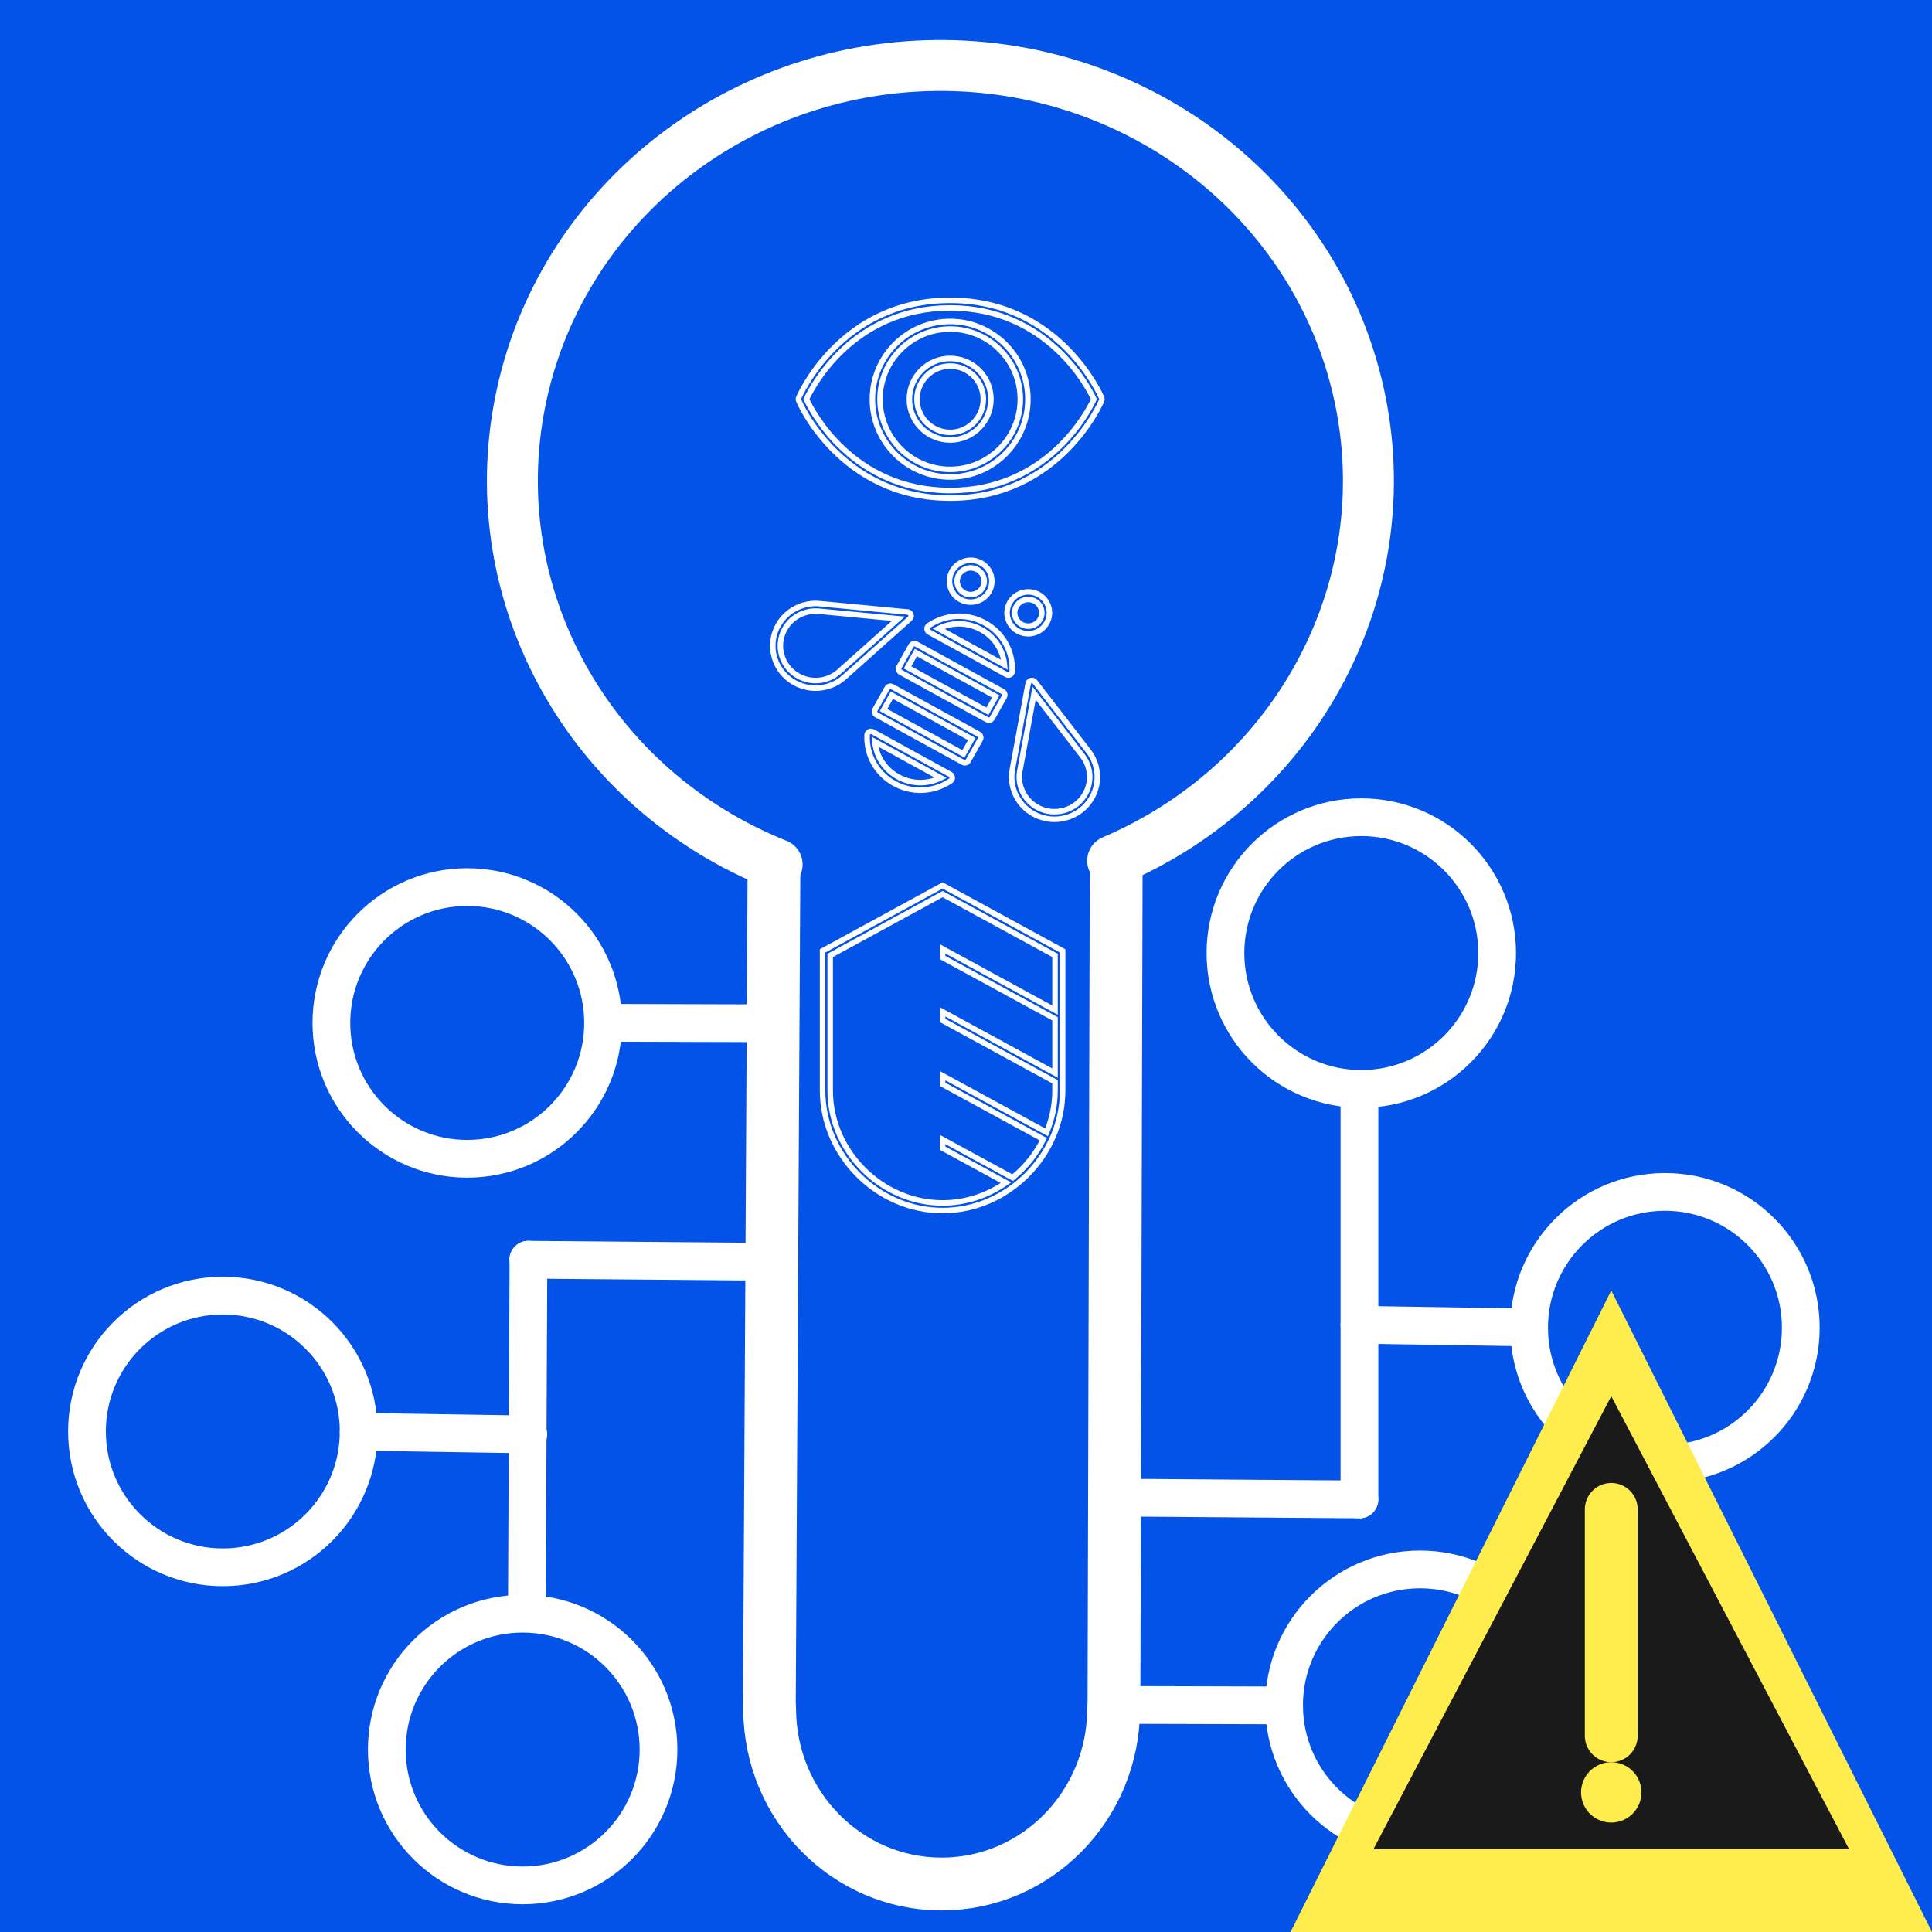
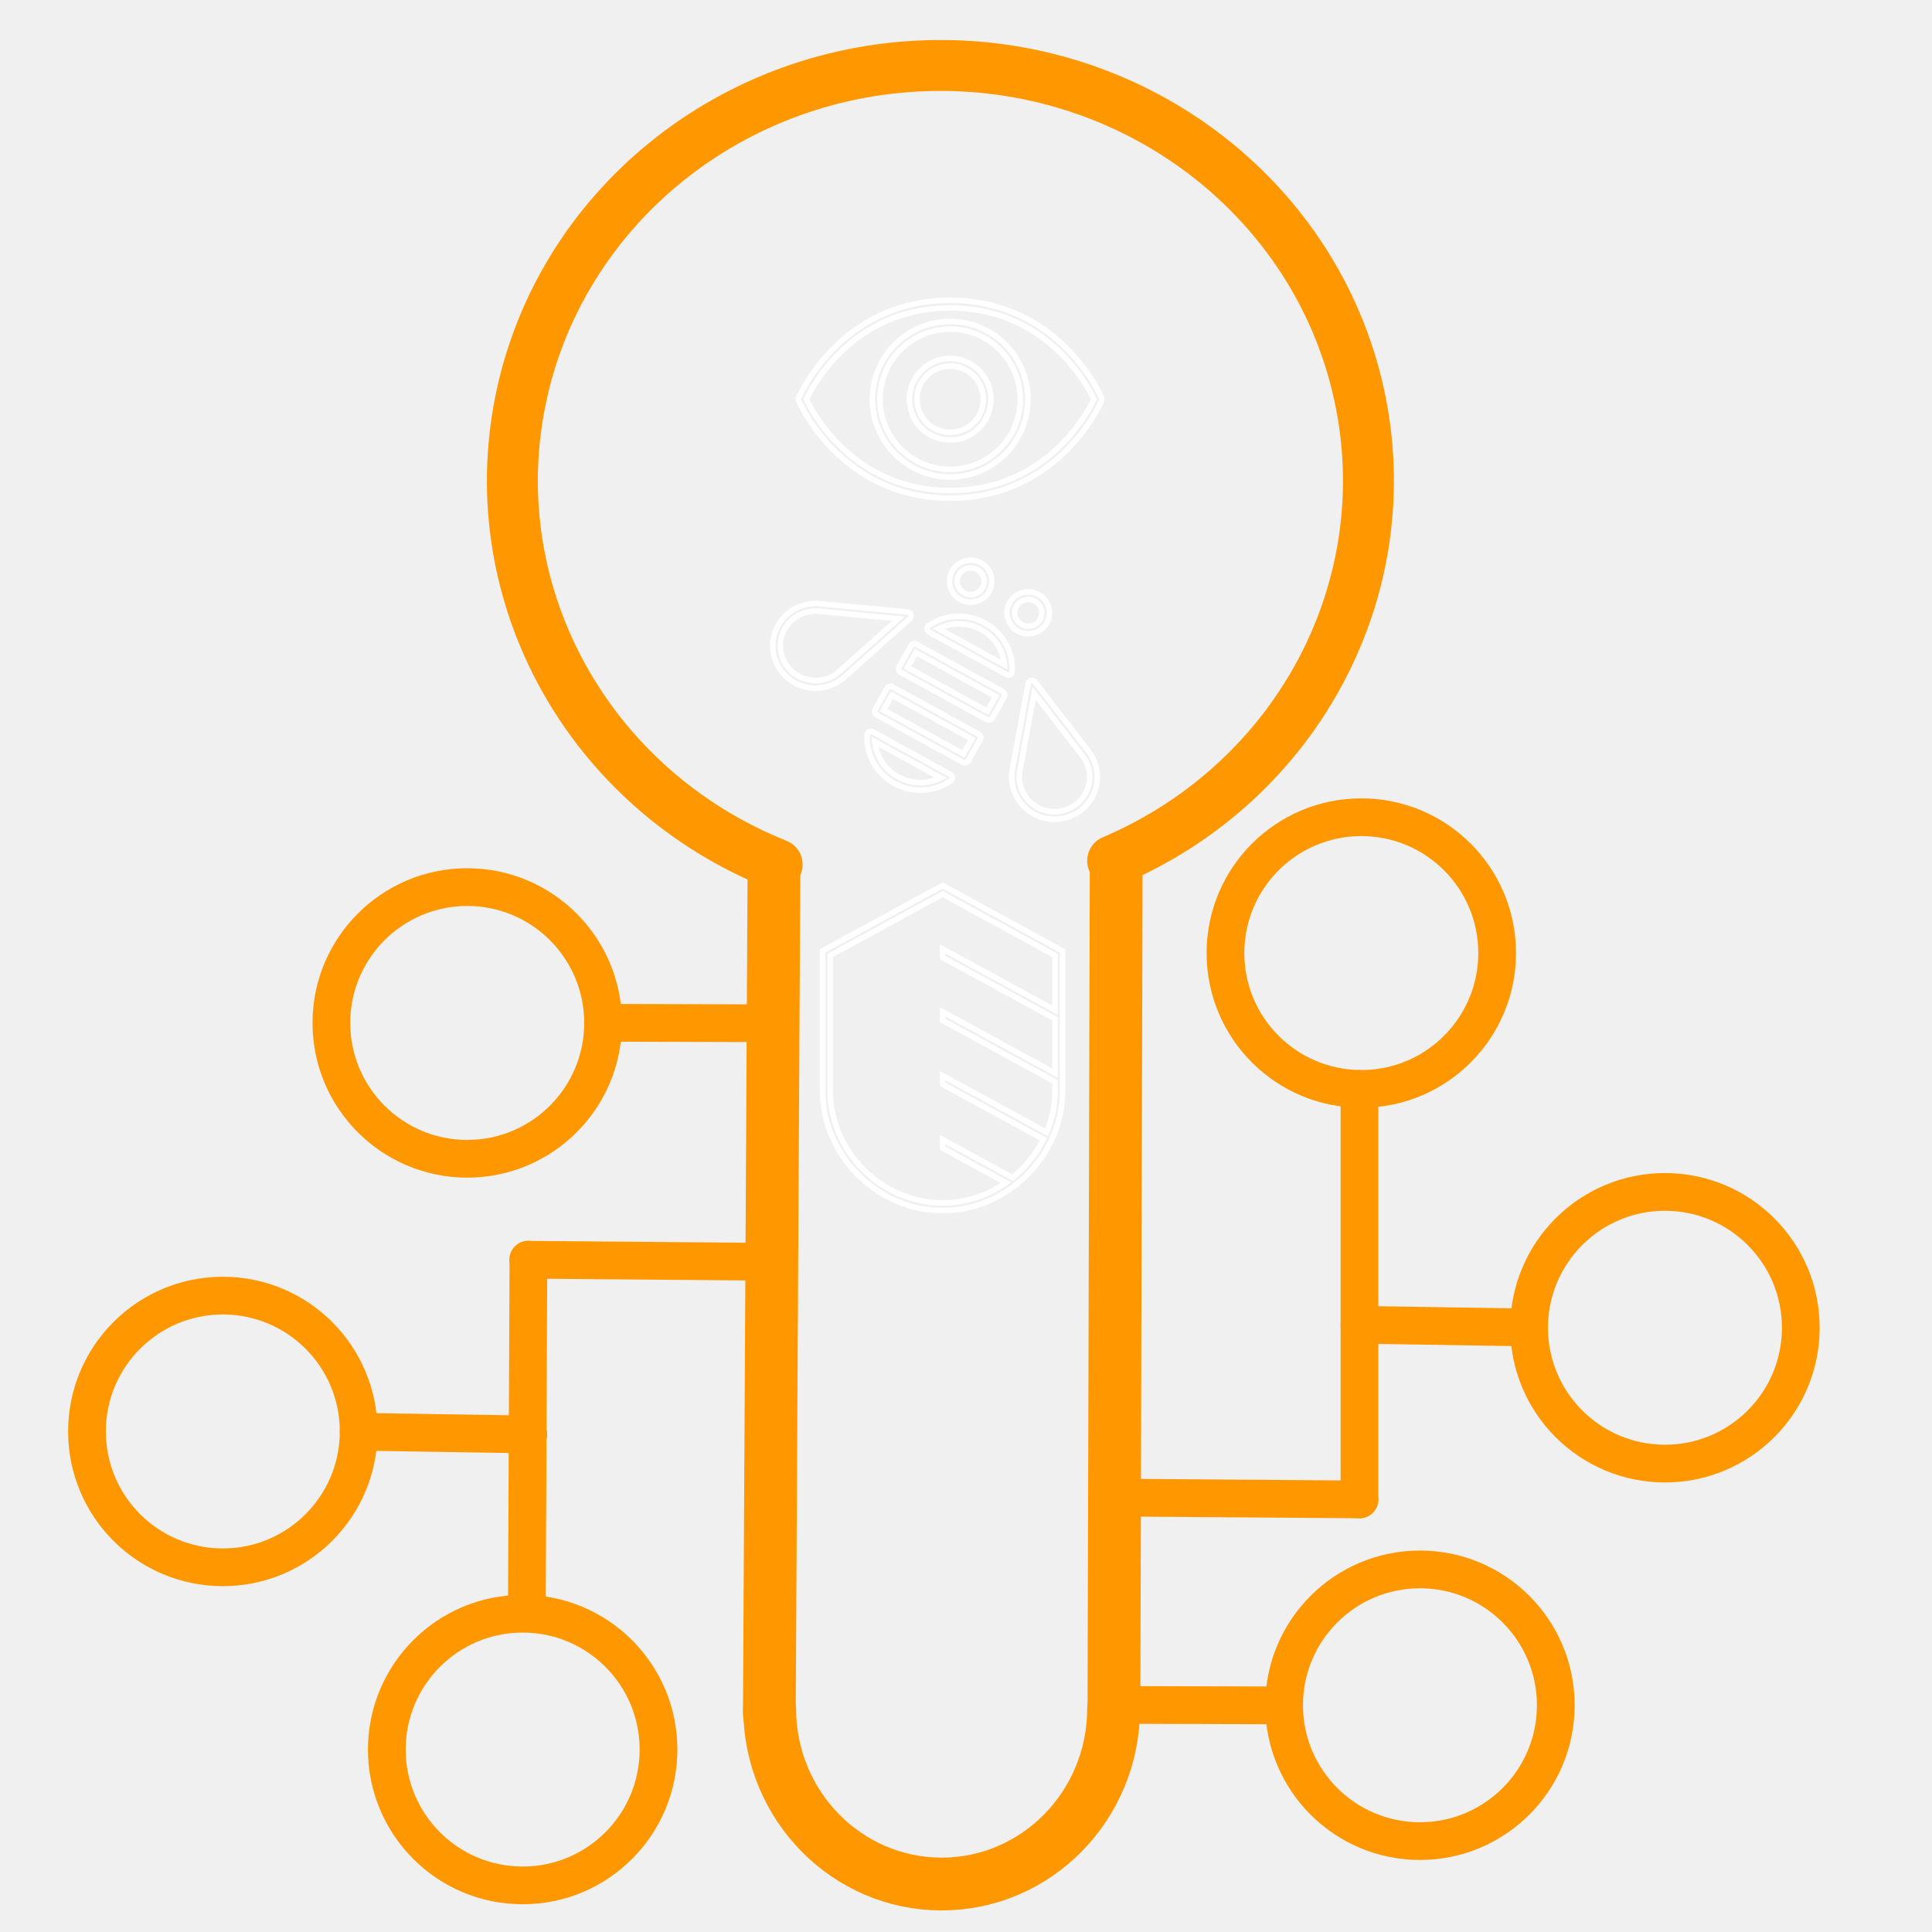
<svg xmlns="http://www.w3.org/2000/svg" width="512" height="512" viewBox="0 0 512 512" version="1.1" id="svg12">
  <defs id="defs12" />
-   <rect width="512" height="512" x="0" y="0" style="fill:#0353E9;fill-opacity:1" id="background" />
-   <path d="M 205.945,229.098        A 113.424,110.036 0 1 1 294.864,228.116" fill="none" stroke="#ffffff" stroke-width="14" stroke-linecap="round" id="path1" style="stroke-width:13.5;stroke-dasharray:none" />
-   <path d="m 295.119,452.842        a 45.578,46.528 0 0 1 -45.577,46.445        45.578,46.528 0 0 1 -45.577,-46.364" fill="none" stroke="#ffffff" stroke-width="14" stroke-linecap="round" id="path2" />
-   <line x1="205.1" y1="232.007" x2="203.88" y2="454.02" stroke="#ffffff" stroke-width="13.98" stroke-linecap="round" id="line2" />
-   <line x1="295.803" y1="229.165" x2="295.207" y2="453.103" stroke="#ffffff" stroke-width="13.994" stroke-linecap="round" id="line3" />
-   <line x1="295.25" y1="396.87" x2="360.27" y2="397.36" stroke="#ffffff" stroke-width="14" stroke-linecap="round" id="line4" style="stroke-width:10;stroke-dasharray:none" />
-   <line x1="360.27" y1="288.57" x2="360.27" y2="397.36" stroke="#ffffff" stroke-width="14" stroke-linecap="round" id="line5" style="stroke-width:10;stroke-dasharray:none" />
-   <line x1="360.27" y1="351.08" x2="405.18" y2="351.79" stroke="#ffffff" stroke-width="14" stroke-linecap="round" id="line6" style="stroke-width:10;stroke-dasharray:none" />
-   <circle cx="441.23" cy="351.87" r="36" fill="none" stroke="#ffffff" stroke-width="14" id="circle6" style="stroke-width:10;stroke-dasharray:none" />
-   <circle cx="360.76" cy="252.57" r="36" fill="none" stroke="#ffffff" stroke-width="14" id="circle7" style="stroke-width:10;stroke-dasharray:none" />
+   <path d="M 205.945,229.098        A 113.424,110.036 0 1 1 294.864,228.116" fill="none" stroke="#FF9800" stroke-width="14" stroke-linecap="round" id="path1" style="stroke-width:13.5;stroke-dasharray:none" />
+   <path d="m 295.119,452.842        a 45.578,46.528 0 0 1 -45.577,46.445        45.578,46.528 0 0 1 -45.577,-46.364" fill="none" stroke="#FF9800" stroke-width="14" stroke-linecap="round" id="path2" />
+   <line x1="205.1" y1="232.007" x2="203.88" y2="454.02" stroke="#FF9800" stroke-width="13.98" stroke-linecap="round" id="line2" />
+   <line x1="295.803" y1="229.165" x2="295.207" y2="453.103" stroke="#FF9800" stroke-width="13.994" stroke-linecap="round" id="line3" />
+   <line x1="295.25" y1="396.87" x2="360.27" y2="397.36" stroke="#FF9800" stroke-width="14" stroke-linecap="round" id="line4" style="stroke-width:10;stroke-dasharray:none" />
+   <line x1="360.27" y1="288.57" x2="360.27" y2="397.36" stroke="#FF9800" stroke-width="14" stroke-linecap="round" id="line5" style="stroke-width:10;stroke-dasharray:none" />
+   <line x1="360.27" y1="351.08" x2="405.18" y2="351.79" stroke="#FF9800" stroke-width="14" stroke-linecap="round" id="line6" style="stroke-width:10;stroke-dasharray:none" />
+   <circle cx="441.23" cy="351.87" r="36" fill="none" stroke="#FF9800" stroke-width="14" id="circle6" style="stroke-width:10;stroke-dasharray:none" />
+   <circle cx="360.76" cy="252.57" r="36" fill="none" stroke="#FF9800" stroke-width="14" id="circle7" style="stroke-width:10;stroke-dasharray:none" />
  <g transform="matrix(2.8,0,0,2.8,205,233)" stroke-width="0.52" fill="none" stroke="#ffffff" id="g7">
    <path d="M 16,0.59 4.64,6.786 V 20 c 0,6.158 5.202,11.36 11.36,11.36 6.158,0 11.36,-5.202 11.36,-11.36 V 6.786 Z M 25.84,23.957 16,18.592 v 0.821 l 9.536,5.198 c -0.699,1.407 -1.694,2.651 -2.909,3.636 L 16,24.635 v 0.821 l 5.995,3.268 C 20.274,29.924 18.204,30.64 16,30.64 10.232,30.64 5.36,25.768 5.36,20 V 7.214 L 16,1.41 26.64,7.214 v 5.18 L 16,6.592 v 0.82 l 10.64,5.801 V 18.35 L 16,12.549 v 0.82 l 10.64,5.802 V 20 c 0,1.39 -0.289,2.726 -0.8,3.957 z" id="path7" />
  </g>
-   <line x1="204.87" y1="271.18" x2="160.29" y2="271.05" stroke="#ffffff" stroke-width="14" stroke-linecap="round" id="line7" style="stroke-width:10;stroke-dasharray:none" />
-   <circle cx="123.82" cy="271.09" r="36" fill="none" stroke="#ffffff" stroke-width="14" id="circle8" style="stroke-width:10;stroke-dasharray:none" />
+   <line x1="204.87" y1="271.18" x2="160.29" y2="271.05" stroke="#FF9800" stroke-width="14" stroke-linecap="round" id="line7" style="stroke-width:10;stroke-dasharray:none" />
+   <circle cx="123.82" cy="271.09" r="36" fill="none" stroke="#FF9800" stroke-width="14" id="circle8" style="stroke-width:10;stroke-dasharray:none" />
  <g transform="matrix(2.8,0,0,2.8,207,61)" stroke-width="0.52" fill="none" stroke="#ffffff" id="g8">
    <path d="M 16,25.36 C 5.589,25.36 1.705,16.229 1.667,16.137 1.631,16.049 1.631,15.95 1.667,15.863 1.705,15.771 5.589,6.64 16,6.64 c 10.41,0 14.295,9.13 14.333,9.223 0.036,0.088 0.036,0.187 0,0.274 C 30.295,16.229 26.41,25.36 16,25.36 Z M 2.395,16 C 2.916,17.117 6.771,24.64 16,24.64 25.229,24.64 29.084,17.118 29.605,16 29.084,14.882 25.229,7.36 16,7.36 6.771,7.36 2.916,14.882 2.395,16 Z M 16,23.36 c -4.058,0 -7.36,-3.302 -7.36,-7.36 0,-4.058 3.302,-7.36 7.36,-7.36 4.059,0 7.36,3.302 7.36,7.36 0,4.059 -3.301,7.36 -7.36,7.36 z m 0,-14 c -3.661,0 -6.64,2.979 -6.64,6.64 0,3.661 2.979,6.64 6.64,6.64 3.661,0 6.64,-2.979 6.64,-6.64 0,-3.661 -2.979,-6.64 -6.64,-6.64 z m 0,10.5 c -2.128,0 -3.86,-1.732 -3.86,-3.86 0,-2.128 1.731,-3.86 3.86,-3.86 2.128,0 3.86,1.731 3.86,3.86 0,2.128 -1.732,3.86 -3.86,3.86 z m 0,-7 c -1.731,0 -3.14,1.409 -3.14,3.14 0,1.731 1.409,3.14 3.14,3.14 1.731,0 3.14,-1.408 3.14,-3.14 0,-1.732 -1.409,-3.14 -3.14,-3.14 z" id="path8" />
  </g>
-   <line x1="295.25" y1="451.82" x2="340.30" y2="451.95" stroke="#ffffff" stroke-width="14" stroke-linecap="round" id="line8" style="stroke-width:10;stroke-dasharray:none" />
-   <circle cx="376.30" cy="451.91" r="36" fill="none" stroke="#ffffff" stroke-width="14" id="circle9" style="stroke-width:10;stroke-dasharray:none" />
+   <line x1="295.25" y1="451.82" x2="340.30" y2="451.95" stroke="#FF9800" stroke-width="14" stroke-linecap="round" id="line8" style="stroke-width:10;stroke-dasharray:none" />
+   <circle cx="376.30" cy="451.91" r="36" fill="none" stroke="#FF9800" stroke-width="14" id="circle9" style="stroke-width:10;stroke-dasharray:none" />
  <g transform="matrix(2.8,0,0,2.8,203,138)" stroke-width="0.52" fill="none" stroke="#ffffff" id="g9">
    <path d="m 27.299,28.258 c -0.653,0 -1.314,-0.155 -1.927,-0.484 -1.535,-0.823 -2.362,-2.52 -2.059,-4.22 l 1.498,-8.146 c 0.026,-0.14 0.132,-0.251 0.27,-0.285 0.139,-0.033 0.283,0.017 0.37,0.129 l 5.087,6.581 c 0.959,1.255 1.087,2.955 0.328,4.334 -0.734,1.334 -2.129,2.091 -3.567,2.091 z M 25.374,16.33 24.039,23.593 c -0.001,0.002 -0.017,0.088 -0.018,0.09 -0.248,1.391 0.431,2.78 1.69,3.456 v 0 c 1.618,0.868 3.646,0.276 4.523,-1.319 0.622,-1.129 0.517,-2.521 -0.269,-3.548 z m -10.763,9.175 c -0.84,0 -1.683,-0.209 -2.452,-0.632 -1.688,-0.926 -2.68,-2.688 -2.589,-4.598 0.006,-0.124 0.075,-0.236 0.184,-0.297 0.109,-0.059 0.24,-0.06 0.349,-0.001 l 7.339,4.03 c 0.11,0.061 0.181,0.173 0.187,0.299 0.006,0.125 -0.054,0.244 -0.157,0.314 -0.866,0.589 -1.862,0.885 -2.861,0.885 z m -4.309,-4.597 c 0.128,1.396 0.937,2.639 2.204,3.334 v 0 c 1.267,0.696 2.765,0.72 4.033,0.091 z m 8.52,2.005 c -0.059,0 -0.118,-0.015 -0.173,-0.045 l -8.19,-4.496 c -0.084,-0.046 -0.146,-0.124 -0.173,-0.217 -0.027,-0.093 -0.015,-0.191 0.033,-0.275 l 1.144,-2.031 c 0.096,-0.171 0.312,-0.233 0.487,-0.139 l 8.189,4.496 c 0.085,0.046 0.146,0.124 0.173,0.217 0.027,0.092 0.016,0.191 -0.032,0.275 l -1.144,2.031 c -0.066,0.118 -0.188,0.184 -0.314,0.184 z m -7.697,-4.997 7.559,4.149 0.79,-1.403 -7.559,-4.149 z m 9.969,0.963 c -0.059,0 -0.118,-0.015 -0.173,-0.045 l -8.19,-4.497 c -0.084,-0.046 -0.146,-0.124 -0.173,-0.217 -0.026,-0.092 -0.015,-0.191 0.033,-0.275 l 1.144,-2.031 c 0.097,-0.171 0.312,-0.235 0.487,-0.139 l 8.189,4.496 c 0.085,0.046 0.146,0.124 0.173,0.217 0.027,0.092 0.016,0.191 -0.032,0.275 l -1.144,2.031 c -0.066,0.118 -0.188,0.185 -0.314,0.185 z m -7.698,-4.998 7.559,4.15 0.79,-1.403 -7.558,-4.15 z M 4.694,15.845 C 4.007,15.845 3.318,15.673 2.692,15.321 1.746,14.79 1.068,13.926 0.783,12.888 0.5,11.859 0.638,10.782 1.172,9.854 1.955,8.493 3.486,7.704 5.064,7.847 L 13.41,8.64 c 0.142,0.014 0.263,0.11 0.308,0.246 0.045,0.136 0.005,0.286 -0.102,0.381 L 7.469,14.76 C 7.468,14.761 7.402,14.82 7.4,14.821 6.636,15.497 5.669,15.845 4.694,15.845 Z M 4.697,8.551 c -1.191,0 -2.307,0.631 -2.901,1.663 -0.438,0.759 -0.551,1.641 -0.319,2.483 0.234,0.851 0.791,1.56 1.568,1.996 v 0 c 1.249,0.703 2.808,0.538 3.876,-0.41 L 12.522,9.279 4.997,8.564 C 4.897,8.555 4.796,8.551 4.697,8.551 Z m 18.244,6.059 c -0.06,0 -0.119,-0.015 -0.173,-0.044 l -7.341,-4.03 c -0.11,-0.06 -0.18,-0.173 -0.186,-0.298 -0.006,-0.125 0.053,-0.245 0.157,-0.315 1.589,-1.081 3.625,-1.179 5.312,-0.252 v 0 c 1.688,0.927 2.681,2.688 2.59,4.597 -0.006,0.124 -0.075,0.236 -0.184,0.297 -0.054,0.03 -0.114,0.045 -0.175,0.045 z m -6.61,-4.4 6.237,3.425 C 22.44,12.24 21.631,10.997 20.365,10.301 19.098,9.607 17.601,9.583 16.331,10.21 Z m 8.485,0.488 c -0.329,0 -0.662,-0.08 -0.97,-0.249 -0.47,-0.257 -0.81,-0.682 -0.956,-1.194 -0.145,-0.509 -0.082,-1.043 0.179,-1.506 0.537,-0.952 1.756,-1.298 2.723,-0.768 0.47,0.258 0.81,0.682 0.956,1.195 0.145,0.508 0.082,1.042 -0.179,1.504 v 0 c -0.365,0.651 -1.048,1.018 -1.753,1.018 z m 0.005,-3.246 c -0.452,0 -0.891,0.235 -1.125,0.651 -0.165,0.293 -0.205,0.632 -0.113,0.955 0.094,0.326 0.311,0.596 0.61,0.76 0.622,0.343 1.405,0.121 1.749,-0.49 v 0 C 26.107,9.035 26.147,8.696 26.055,8.374 25.962,8.048 25.745,7.778 25.445,7.613 25.247,7.504 25.032,7.452 24.821,7.452 Z m -5.454,0.255 c -0.328,0 -0.661,-0.08 -0.968,-0.249 C 17.928,7.2 17.588,6.776 17.442,6.264 17.297,5.755 17.36,5.221 17.621,4.758 18.158,3.805 19.38,3.46 20.344,3.99 c 0.471,0.258 0.811,0.683 0.957,1.195 0.145,0.509 0.081,1.043 -0.179,1.504 -0.366,0.651 -1.051,1.018 -1.755,1.018 z m 0.006,-3.246 c -0.452,0 -0.891,0.235 -1.125,0.651 -0.165,0.293 -0.205,0.632 -0.113,0.955 0.094,0.326 0.311,0.596 0.61,0.761 0.623,0.341 1.406,0.12 1.75,-0.491 C 20.66,6.045 20.7,5.706 20.608,5.384 20.514,5.058 20.297,4.787 19.998,4.622 19.8,4.513 19.585,4.461 19.373,4.461 Z" id="path9" />
  </g>
-   <line x1="201.266" y1="334.364" x2="139.996" y2="333.846" stroke="#ffffff" stroke-width="13.972" stroke-linecap="round" id="line9" style="stroke-width:10;stroke-dasharray:none" />
-   <line x1="140.04" y1="333.83" x2="139.62" y2="427.251" stroke="#ffffff" stroke-width="13.941" stroke-linecap="round" id="line10" style="stroke-width:10;stroke-dasharray:none" />
-   <line x1="140.01" y1="380.14" x2="95.05" y2="379.43" stroke="#ffffff" stroke-width="14" stroke-linecap="round" id="line11" style="stroke-width:10;stroke-dasharray:none" />
-   <circle cx="59.05" cy="379.35" r="36" fill="none" stroke="#ffffff" stroke-width="14" id="circle11" style="stroke-width:10;stroke-dasharray:none" />
-   <circle cx="138.51" cy="463.65" r="36" fill="none" stroke="#ffffff" stroke-width="14" id="circle12" style="stroke-width:10;stroke-dasharray:none" />
-   <g id="warning-overlay">
-     <path d="M 427,342 L 512,512 L 342,512 Z" fill="#FFED4E" stroke="none" id="warning-triangle-bg" />
-     <path d="M 427,370 L 490,490 L 364,490 Z" fill="#1a1a1a" stroke="none" id="warning-triangle" />
-     <line x1="427" y1="400" x2="427" y2="460" stroke="#FFED4E" stroke-width="14" stroke-linecap="round" id="warning-line" />
-     <circle cx="427" cy="475" r="8" fill="#FFED4E" id="warning-dot" />
-   </g>
+   <line x1="201.266" y1="334.364" x2="139.996" y2="333.846" stroke="#FF9800" stroke-width="13.972" stroke-linecap="round" id="line9" style="stroke-width:10;stroke-dasharray:none" />
+   <line x1="140.04" y1="333.83" x2="139.62" y2="427.251" stroke="#FF9800" stroke-width="13.941" stroke-linecap="round" id="line10" style="stroke-width:10;stroke-dasharray:none" />
+   <line x1="140.01" y1="380.14" x2="95.05" y2="379.43" stroke="#FF9800" stroke-width="14" stroke-linecap="round" id="line11" style="stroke-width:10;stroke-dasharray:none" />
+   <circle cx="59.05" cy="379.35" r="36" fill="none" stroke="#FF9800" stroke-width="14" id="circle11" style="stroke-width:10;stroke-dasharray:none" />
+   <circle cx="138.51" cy="463.65" r="36" fill="none" stroke="#FF9800" stroke-width="14" id="circle12" style="stroke-width:10;stroke-dasharray:none" />
</svg>
